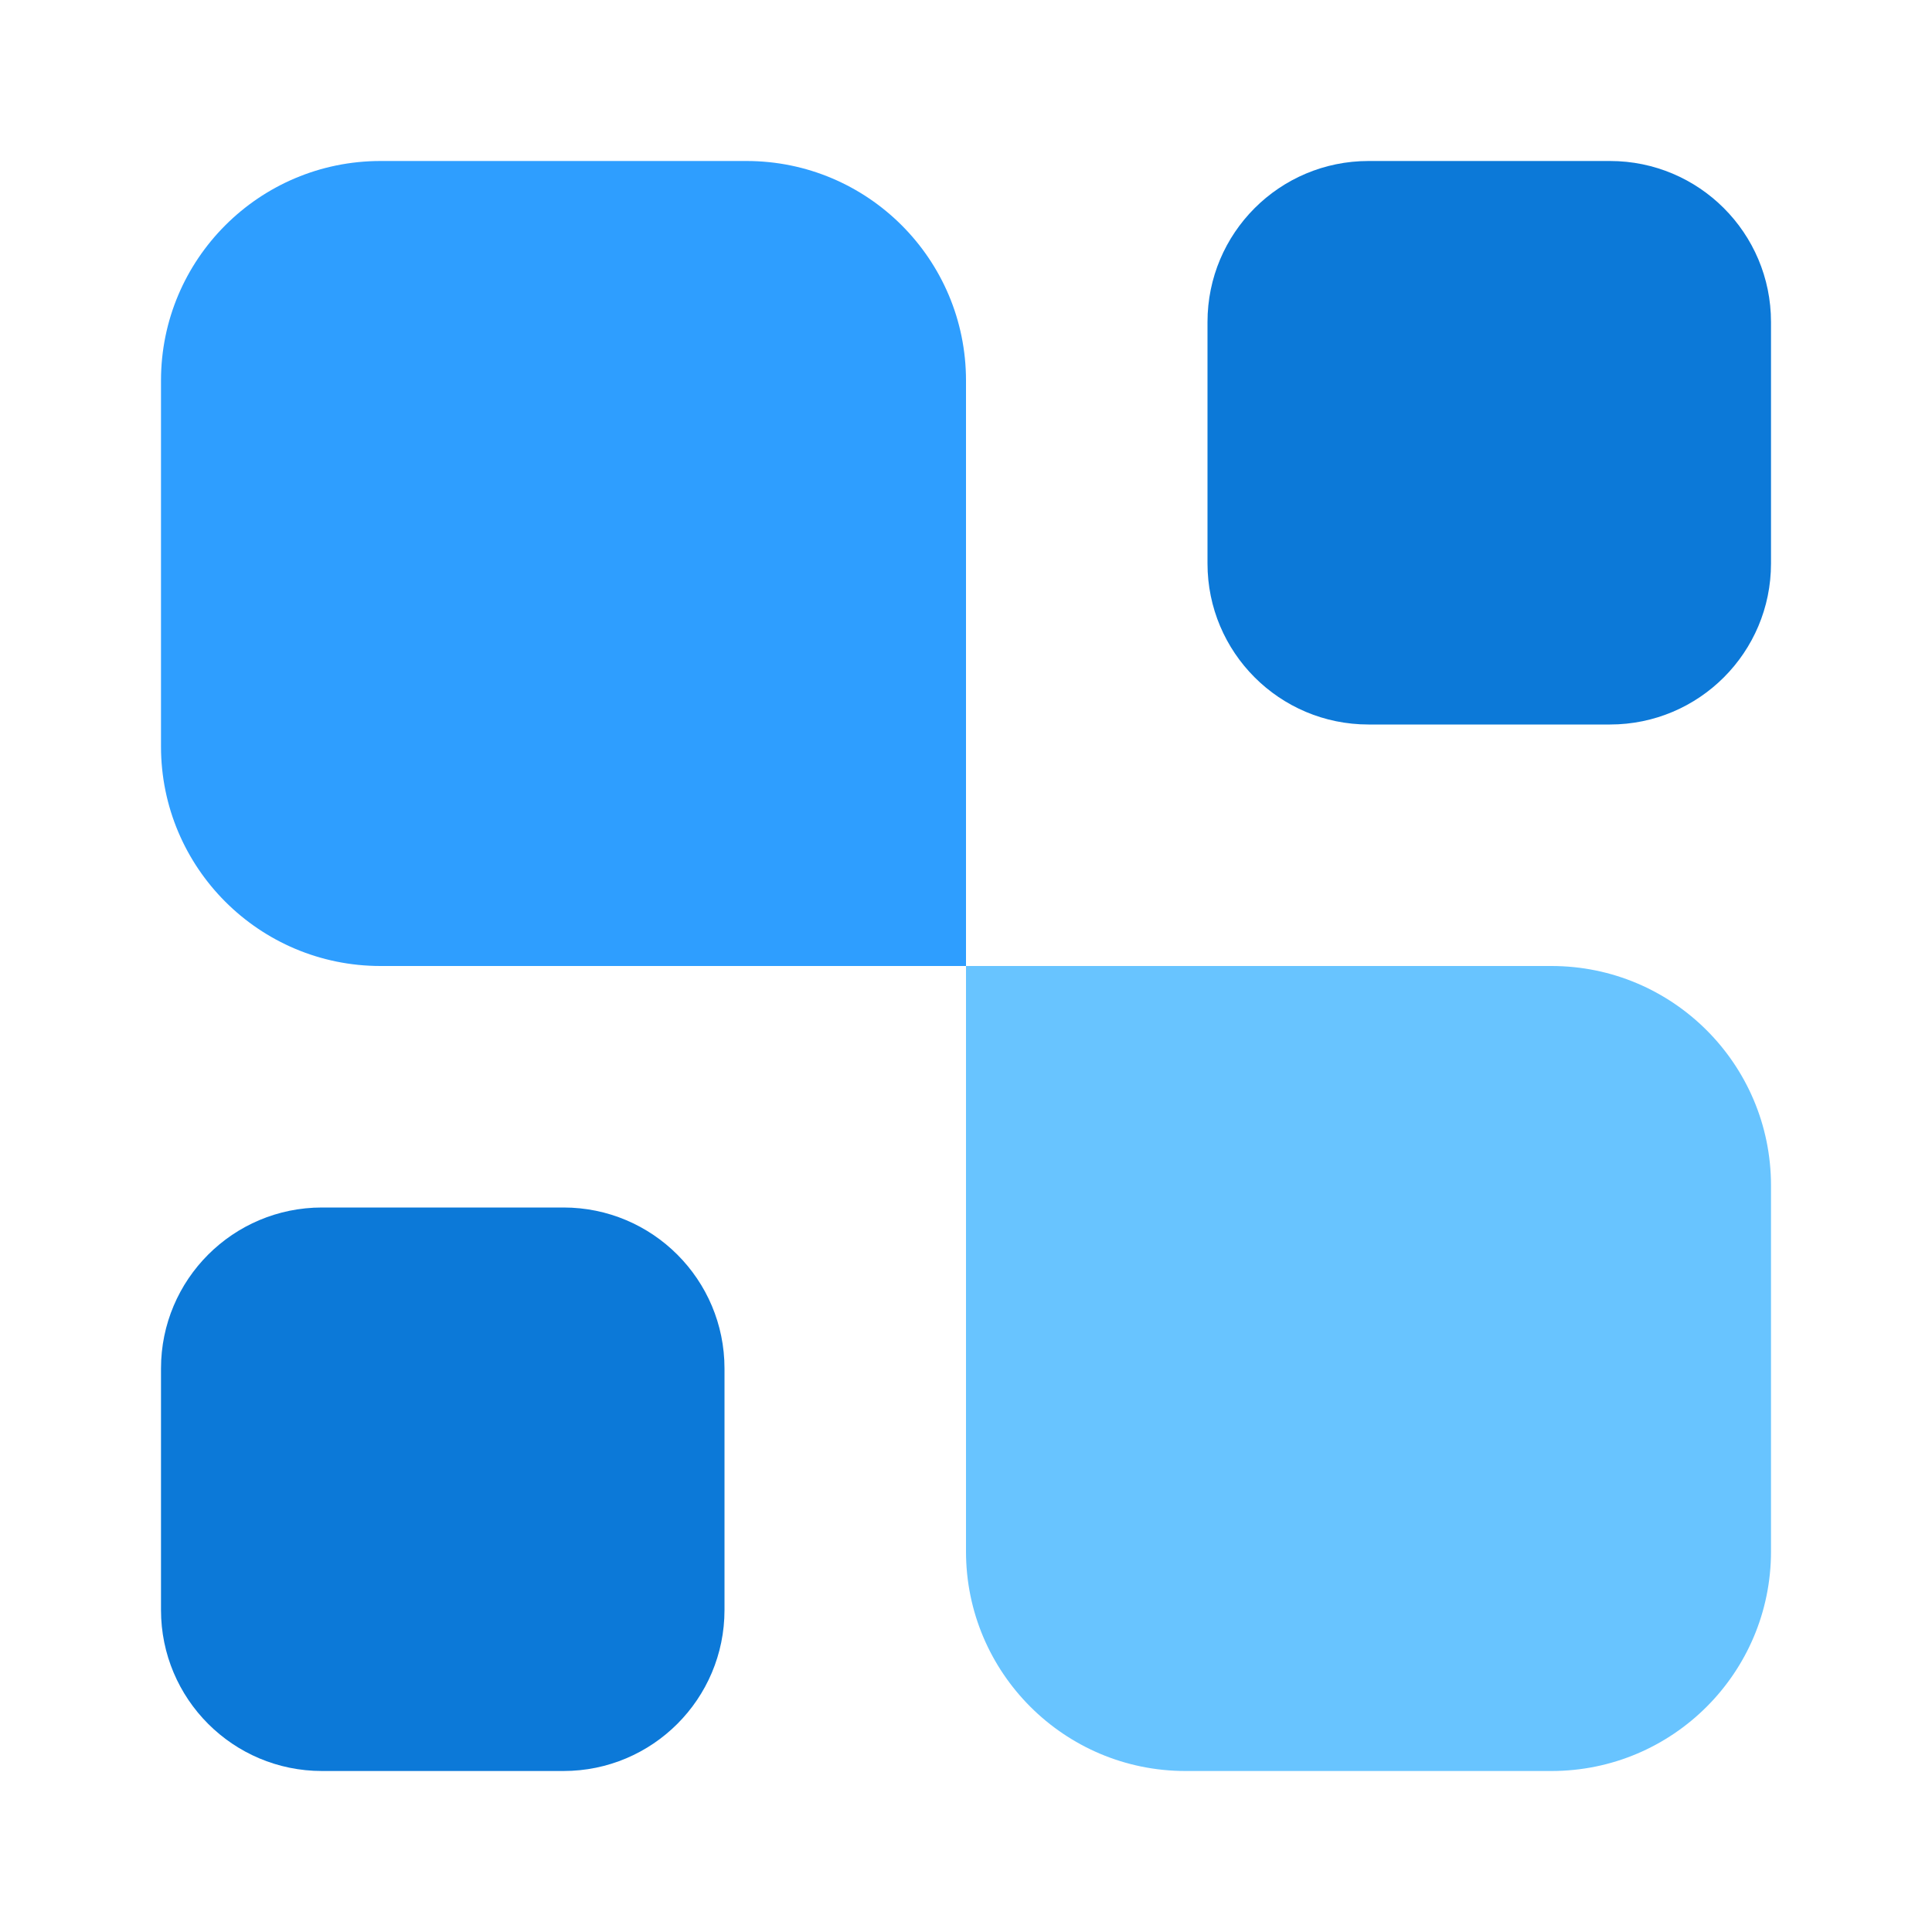
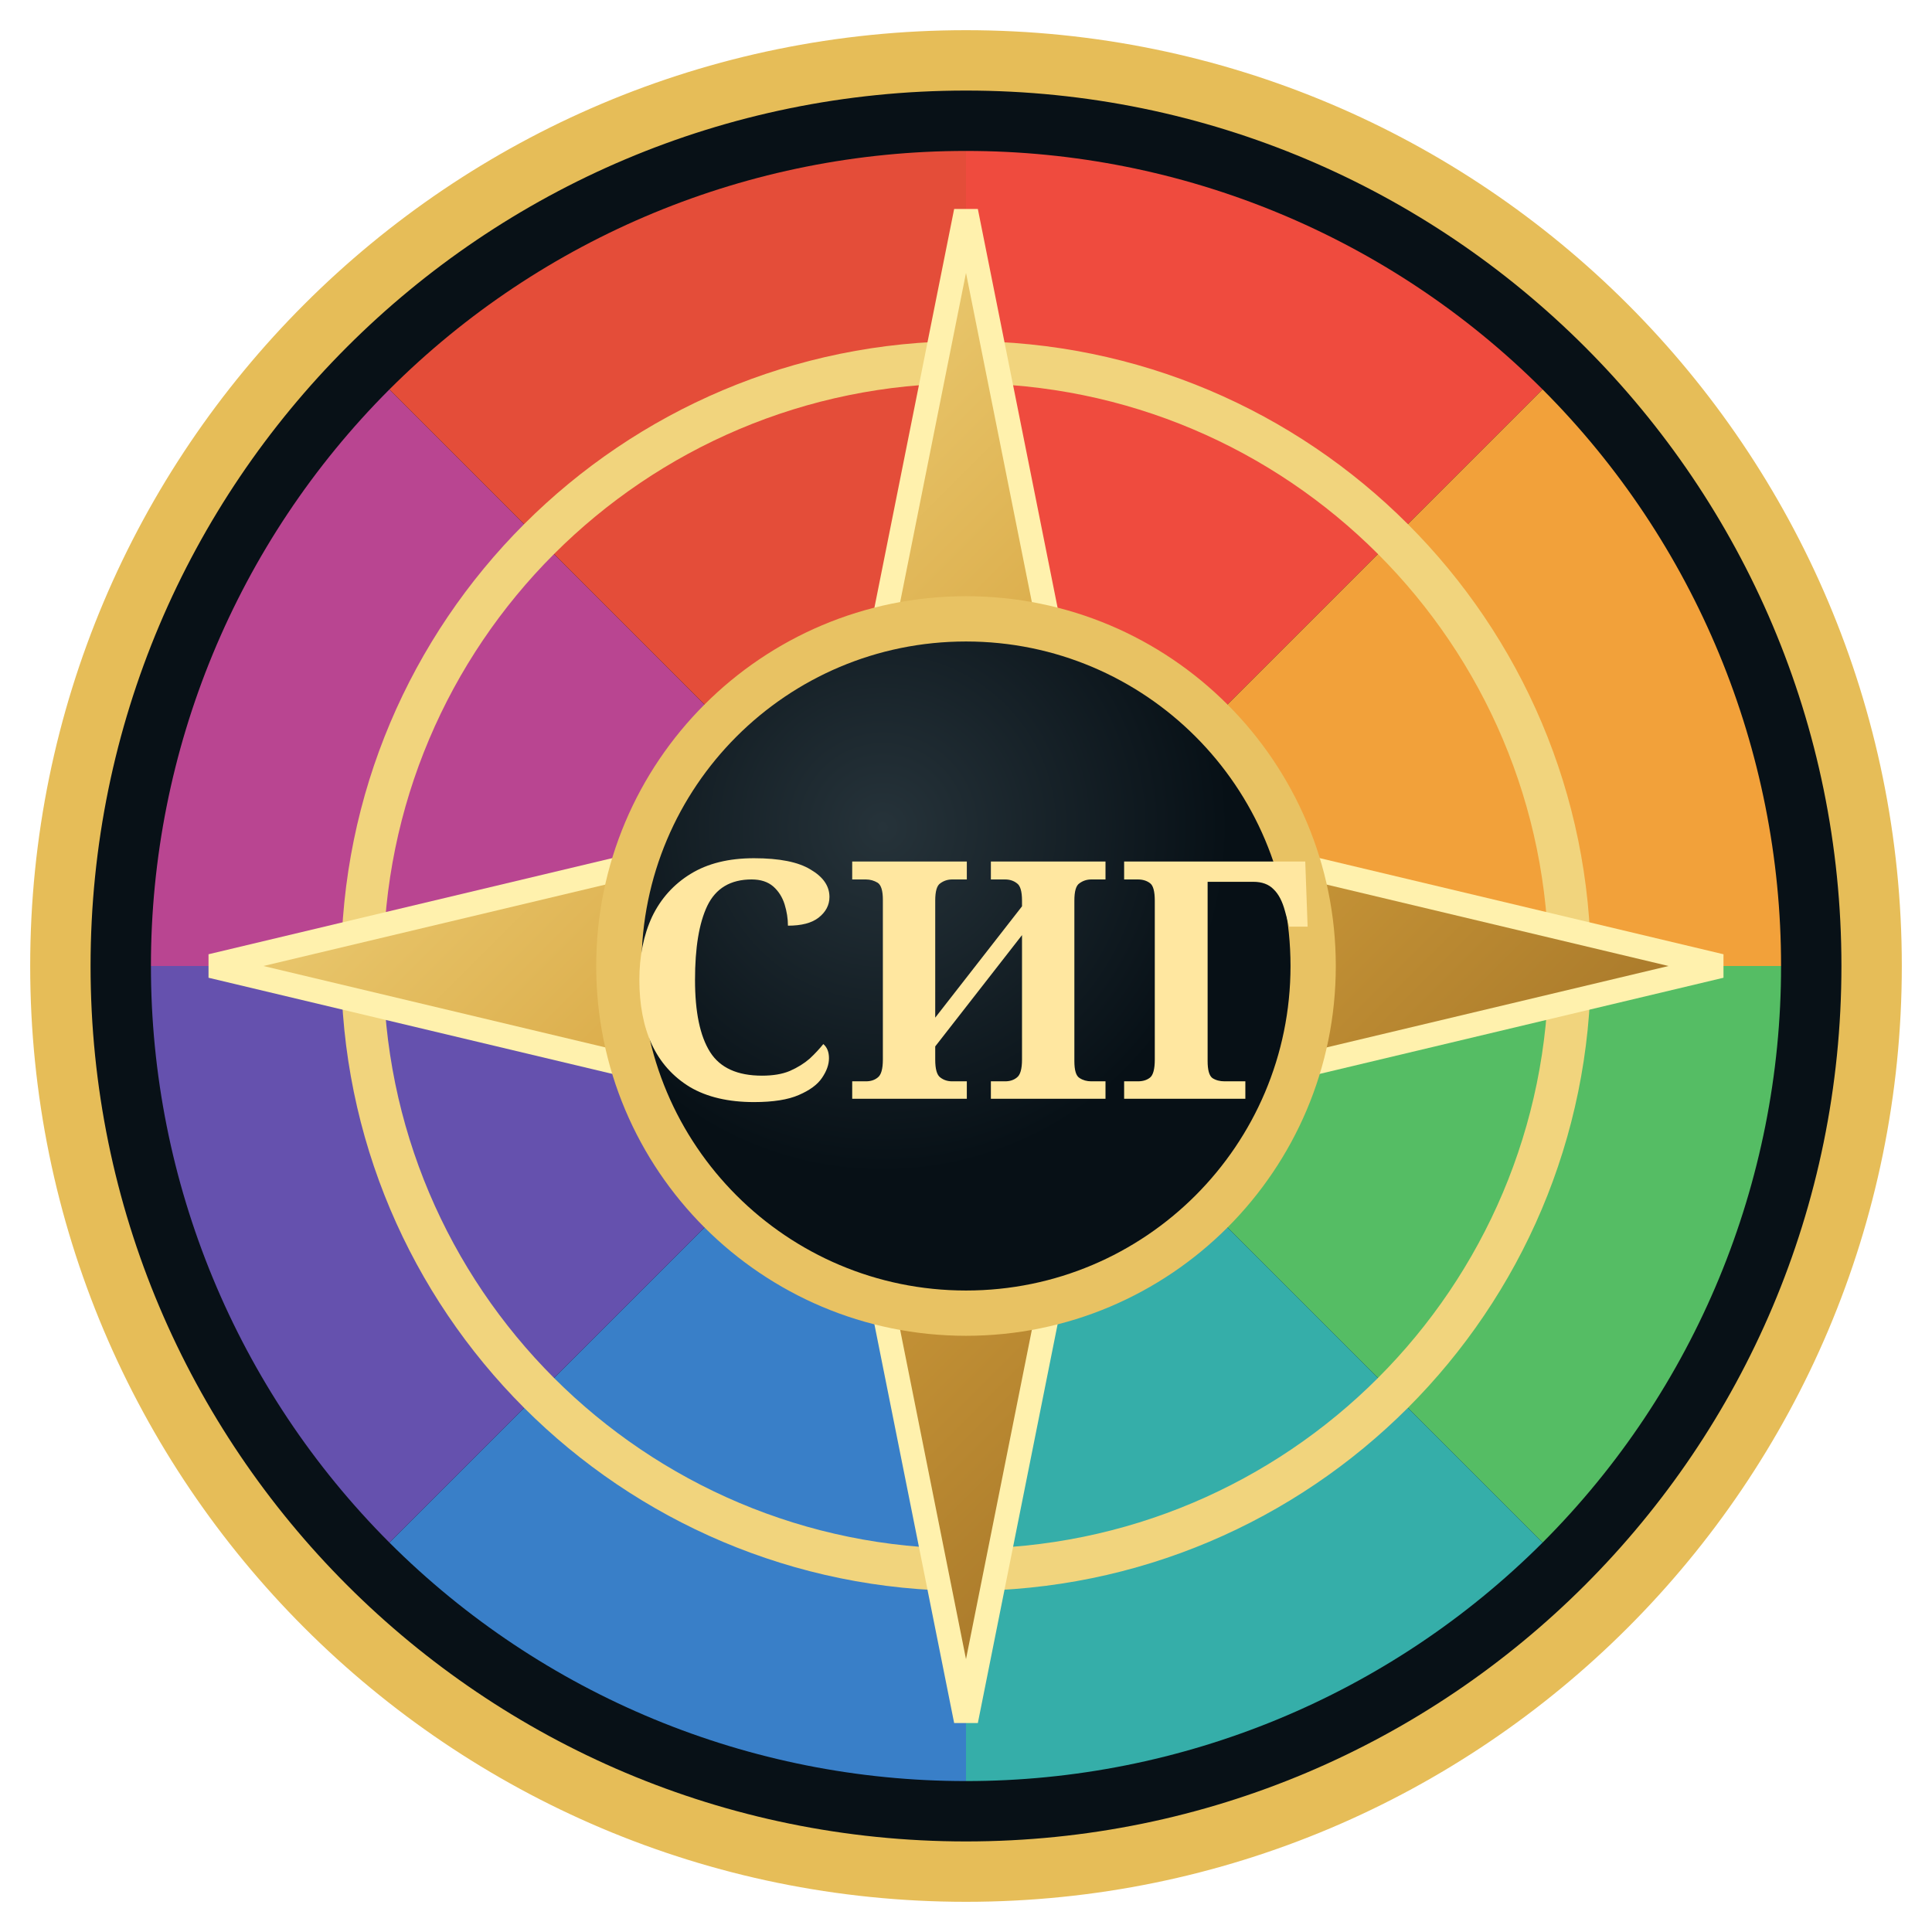
- <svg xmlns="http://www.w3.org/2000/svg" width="24" height="24" viewBox="0 0 24 24" fill="none">
-   <path d="M22 19.273C22 20.779 20.779 22 19.273 22H14.727C13.221 22 12 20.779 12 19.273V12H19.273C20.779 12 22 13.221 22 14.727V19.273Z" fill="#68C4FF" />
-   <path d="M20 2C21.105 2 22 2.895 22 4V7C22 8.105 21.105 9 20 9H17C15.895 9 15 8.105 15 7V4C15 2.895 15.895 2 17 2H20Z" fill="#0C79D8" />
-   <path d="M7 15C8.105 15 9 15.895 9 17V20C9 21.105 8.105 22 7 22H4C2.895 22 2 21.105 2 20V17C2 15.895 2.895 15 4 15H7Z" fill="#0C79D8" />
-   <path d="M12 12H4.727C3.221 12 2 10.779 2 9.273V4.727C2 3.221 3.221 2 4.727 2H9.273C10.779 2 12 3.221 12 4.727V12Z" fill="#2E9EFF" />
+ <svg xmlns="http://www.w3.org/2000/svg" viewBox="0 0 64 64">
+   <defs>
+     <radialGradient id="core" cx="38%" cy="30%">
+       <stop offset="0" stop-color="#26333a" />
+       <stop offset="1" stop-color="#071016" />
+     </radialGradient>
+     <linearGradient id="gold" x1="0" y1="0" x2="1" y2="1">
+       <stop stop-color="#fff0a2" />
+       <stop offset=".48" stop-color="#d6a33e" />
+       <stop offset="1" stop-color="#805318" />
+     </linearGradient>
+   </defs>
+   <circle cx="32" cy="32" r="30" fill="#081117" stroke="#e6bd58" stroke-width="2" />
+   <path d="M32 5A27 27 0 0 1 51.1 12.9L32 32Z" fill="#ef4b3e" />
+   <path d="M51.1 12.9A27 27 0 0 1 59 32H32Z" fill="#f2a13a" />
+   <path d="M59 32A27 27 0 0 1 51.1 51.1L32 32Z" fill="#55bd64" />
+   <path d="M51.1 51.1A27 27 0 0 1 32 59V32Z" fill="#35aea9" />
+   <path d="M32 59A27 27 0 0 1 12.9 51.1L32 32Z" fill="#397fc8" />
+   <path d="M12.9 51.1A27 27 0 0 1 5 32H32Z" fill="#6551ae" />
+   <path d="M5 32A27 27 0 0 1 12.9 12.9L32 32Z" fill="#b94591" />
+   <path d="M12.9 12.9A27 27 0 0 1 32 5V32Z" fill="#e44d39" />
+   <circle cx="32" cy="32" r="20" fill="none" stroke="#f1d47d" stroke-width="1.4" />
+   <path d="M32 7 36 27 57 32 36 37 32 57 28 37 7 32 28 27Z" fill="url(#gold)" stroke="#fff1ad" stroke-width=".8" />
+   <circle cx="32" cy="32" r="11.5" fill="url(#core)" stroke="#e8c263" stroke-width="1.5" />
+   <text x="32" y="36.4" text-anchor="middle" fill="#ffe7a0" font-family="Georgia,serif" font-size="11" font-weight="700">СИГ</text>
</svg>
